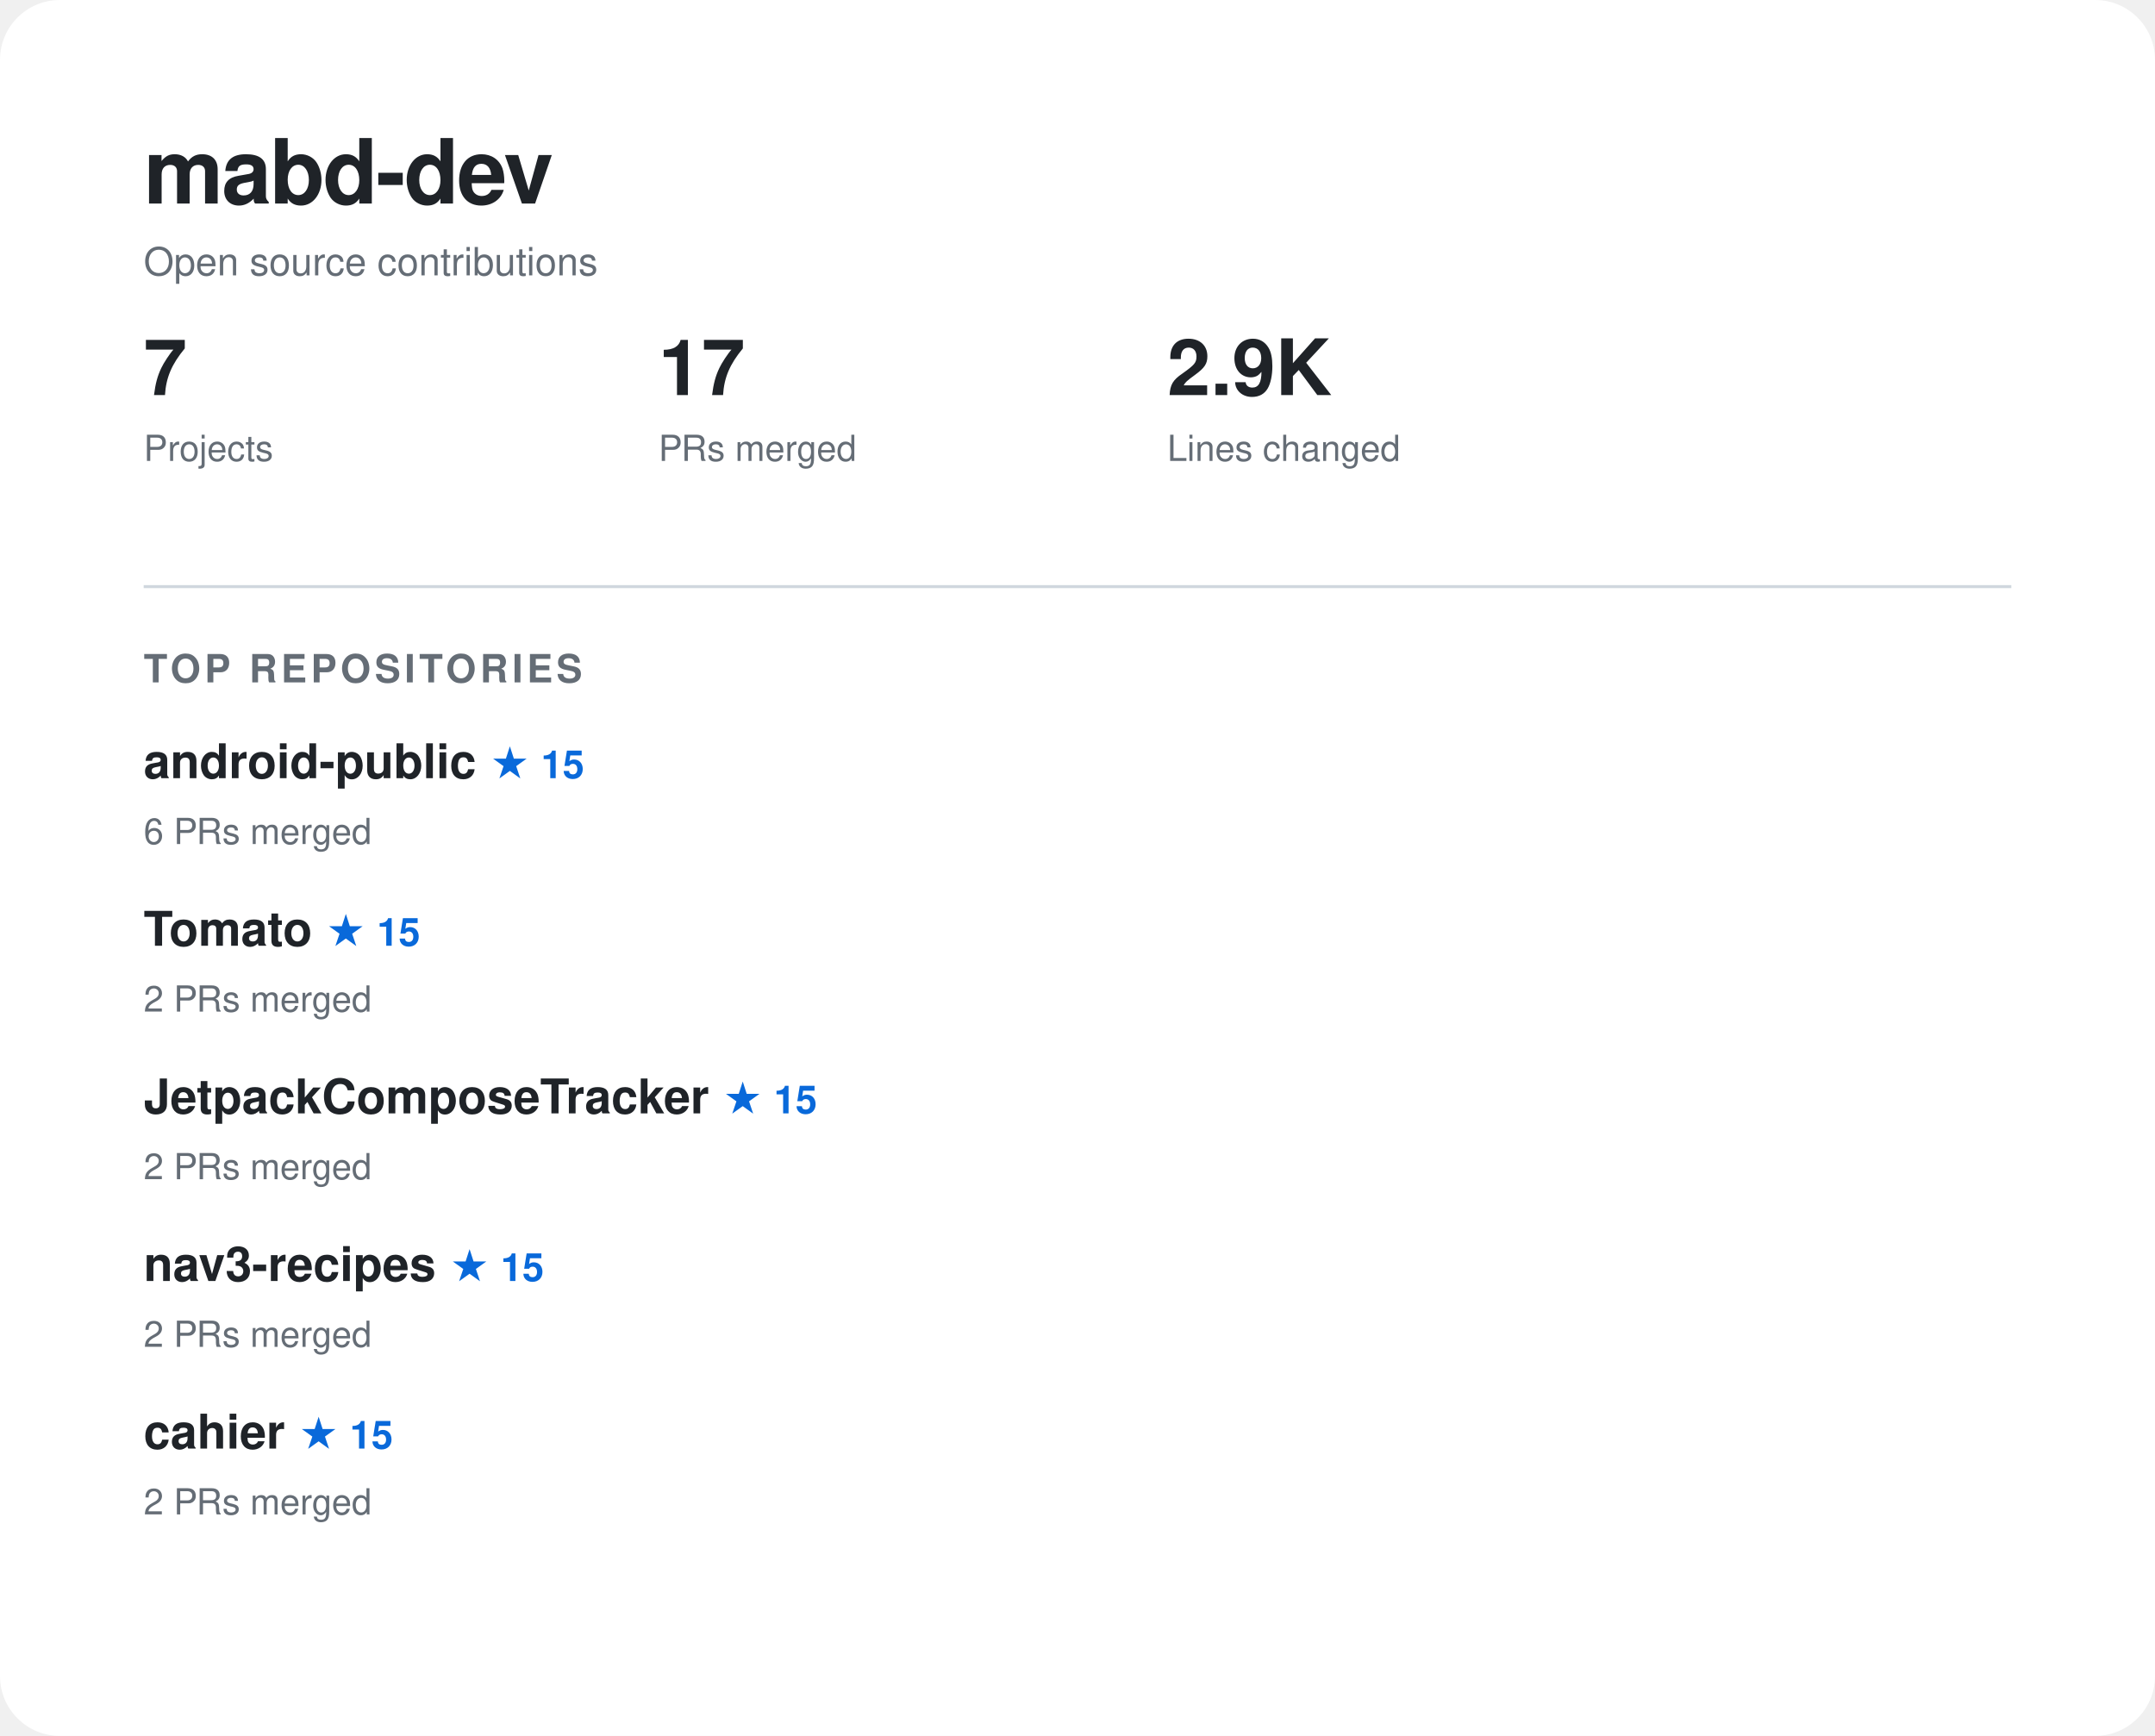
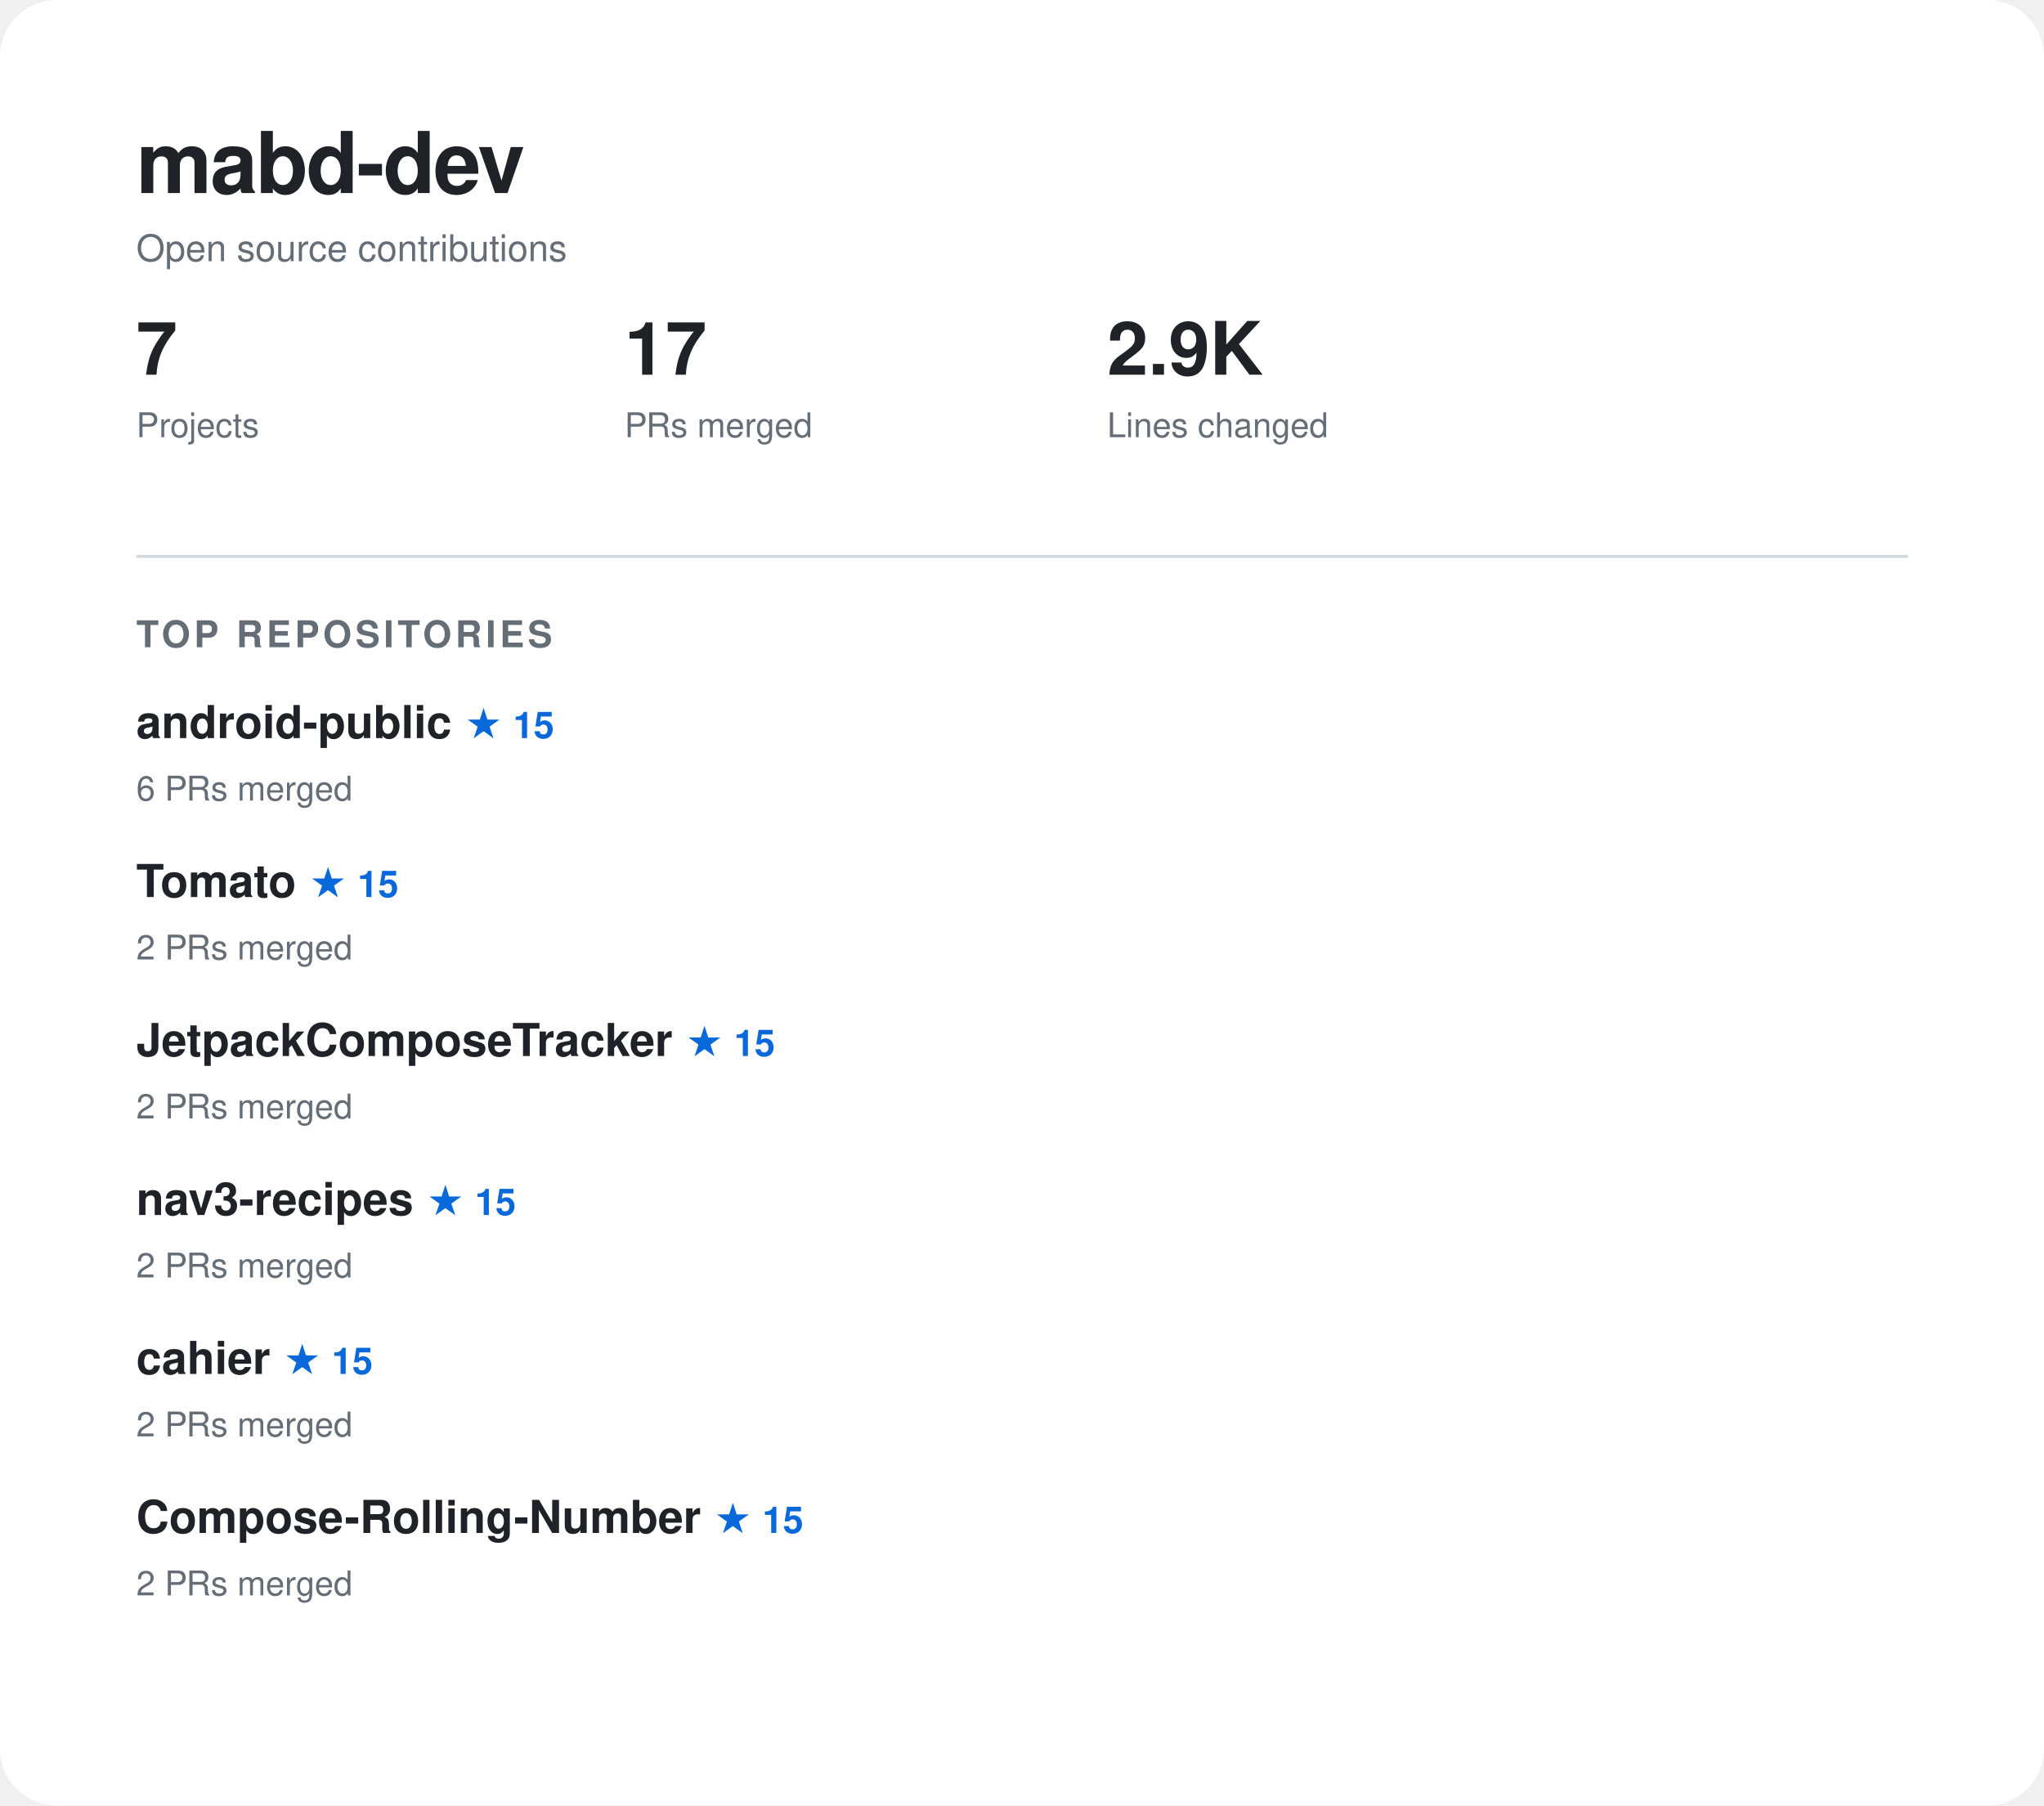
- <svg xmlns="http://www.w3.org/2000/svg" width="720" height="580" viewBox="0 0 720 580" role="img" aria-label="Open Source Contributions">
+ <svg xmlns="http://www.w3.org/2000/svg" width="720" height="636" viewBox="0 0 720 636" role="img" aria-label="Open Source Contributions">
  <defs>
    <style>
      text {
        font-family: system-ui, -apple-system, BlinkMacSystemFont,
                     "Segoe UI", Helvetica, Arial, sans-serif;
      }

      .bg {
        fill: #ffffff;
      }

      .username {
        font-size: 30px;
        font-weight: 900;
        fill: #1f2328;
        letter-spacing: -0.6px;
      }

      .subtitle {
        font-size: 13px;
        fill: #656d76;
      }

      .stat {
        font-size: 26px;
        font-weight: 800;
        fill: #1f2328;
      }

      .stat-label {
        font-size: 12px;
        fill: #656d76;
      }

      .divider {
        stroke: #d0d7de;
        stroke-width: 1;
      }

      .section-title {
        font-size: 13px;
        font-weight: 700;
        fill: #656d76;
        letter-spacing: 0.1em;
      }

      .repo-name {
        font-size: 16px;
        font-weight: 700;
        fill: #1f2328;
      }

      .repo-stars {
        font-size: 13px;
        font-weight: 700;
        fill: #0969da;
      }

      .repo-meta {
        font-size: 12px;
        fill: #656d76;
      }
    </style>
  </defs>
-   <rect class="bg" x="0" y="0" width="720" height="580" rx="20" />
+   <rect class="bg" x="0" y="0" width="720" height="636" rx="20" />
  <text class="username" x="48" y="68">
    mabd-dev
  </text>
  <text class="subtitle" x="48" y="92">
    Open source contributions
  </text>
  <g transform="translate(48, 132)">
    <text class="stat">7</text>
    <text class="stat-label" y="22">Projects</text>
  </g>
  <g transform="translate(220, 132)">
    <text class="stat">17</text>
    <text class="stat-label" y="22">PRs merged</text>
  </g>
  <g transform="translate(390, 132)">
    <text class="stat">2.9K</text>
    <text class="stat-label" y="22">Lines changed</text>
  </g>
  <line class="divider" x1="48" y1="196" x2="672" y2="196" />
  <text class="section-title" x="48" y="228">
    TOP REPOSITORIES
  </text>
  <g transform="translate(48, 260)">
    <text class="repo-name">
      android-public
      <tspan class="repo-stars"> ★ 15</tspan>
    </text>
    <text class="repo-meta" y="22">
      6 PRs merged
    </text>
  </g>
  <g transform="translate(48, 316)">
    <text class="repo-name">
      Tomato
      <tspan class="repo-stars"> ★ 15</tspan>
    </text>
    <text class="repo-meta" y="22">
      2 PRs merged
    </text>
  </g>
  <g transform="translate(48, 372)">
    <text class="repo-name">
      JetpackComposeTracker
      <tspan class="repo-stars"> ★ 15</tspan>
    </text>
    <text class="repo-meta" y="22">
      2 PRs merged
    </text>
  </g>
  <g transform="translate(48, 428)">
    <text class="repo-name">
      nav3-recipes
      <tspan class="repo-stars"> ★ 15</tspan>
    </text>
    <text class="repo-meta" y="22">
      2 PRs merged
    </text>
  </g>
  <g transform="translate(48, 484)">
    <text class="repo-name">
      cahier
      <tspan class="repo-stars"> ★ 15</tspan>
    </text>
    <text class="repo-meta" y="22">
      2 PRs merged
    </text>
  </g>
+   <g transform="translate(48, 540)">
+     <text class="repo-name">
+       Compose-Rolling-Number
+       <tspan class="repo-stars"> ★ 15</tspan>
+     </text>
+     <text class="repo-meta" y="22">
+       2 PRs merged
+     </text>
+   </g>
</svg>
